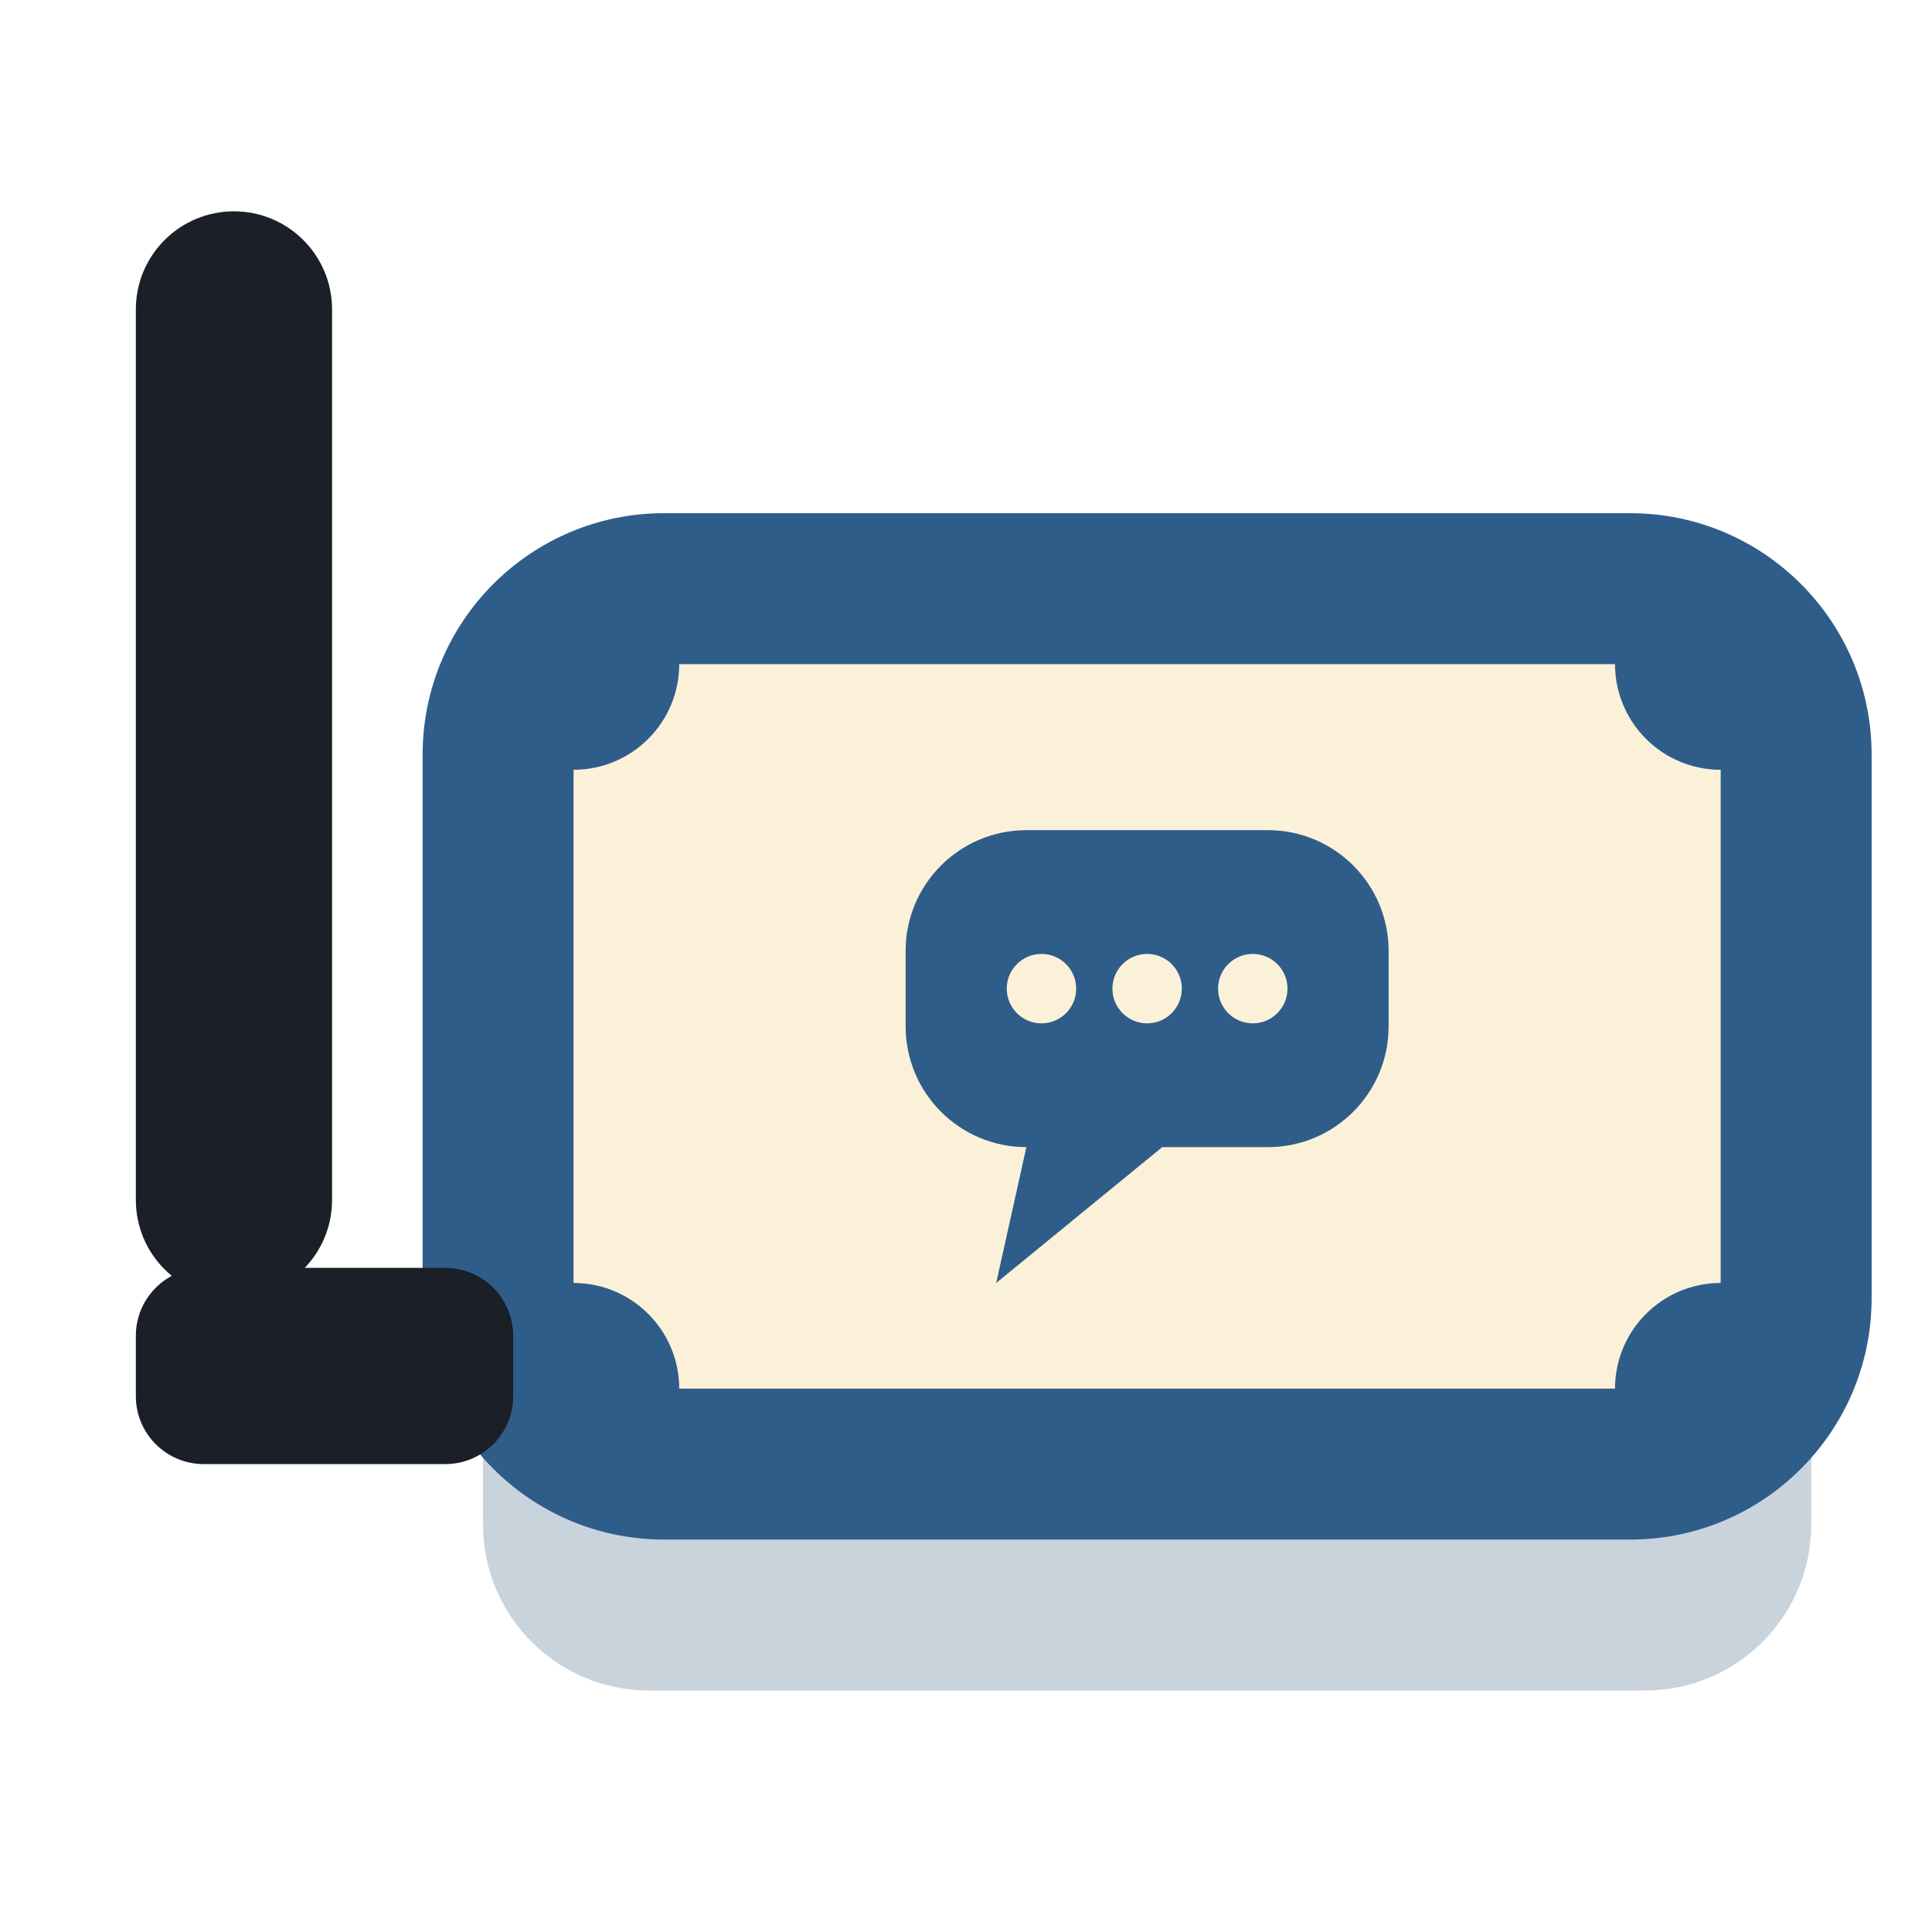
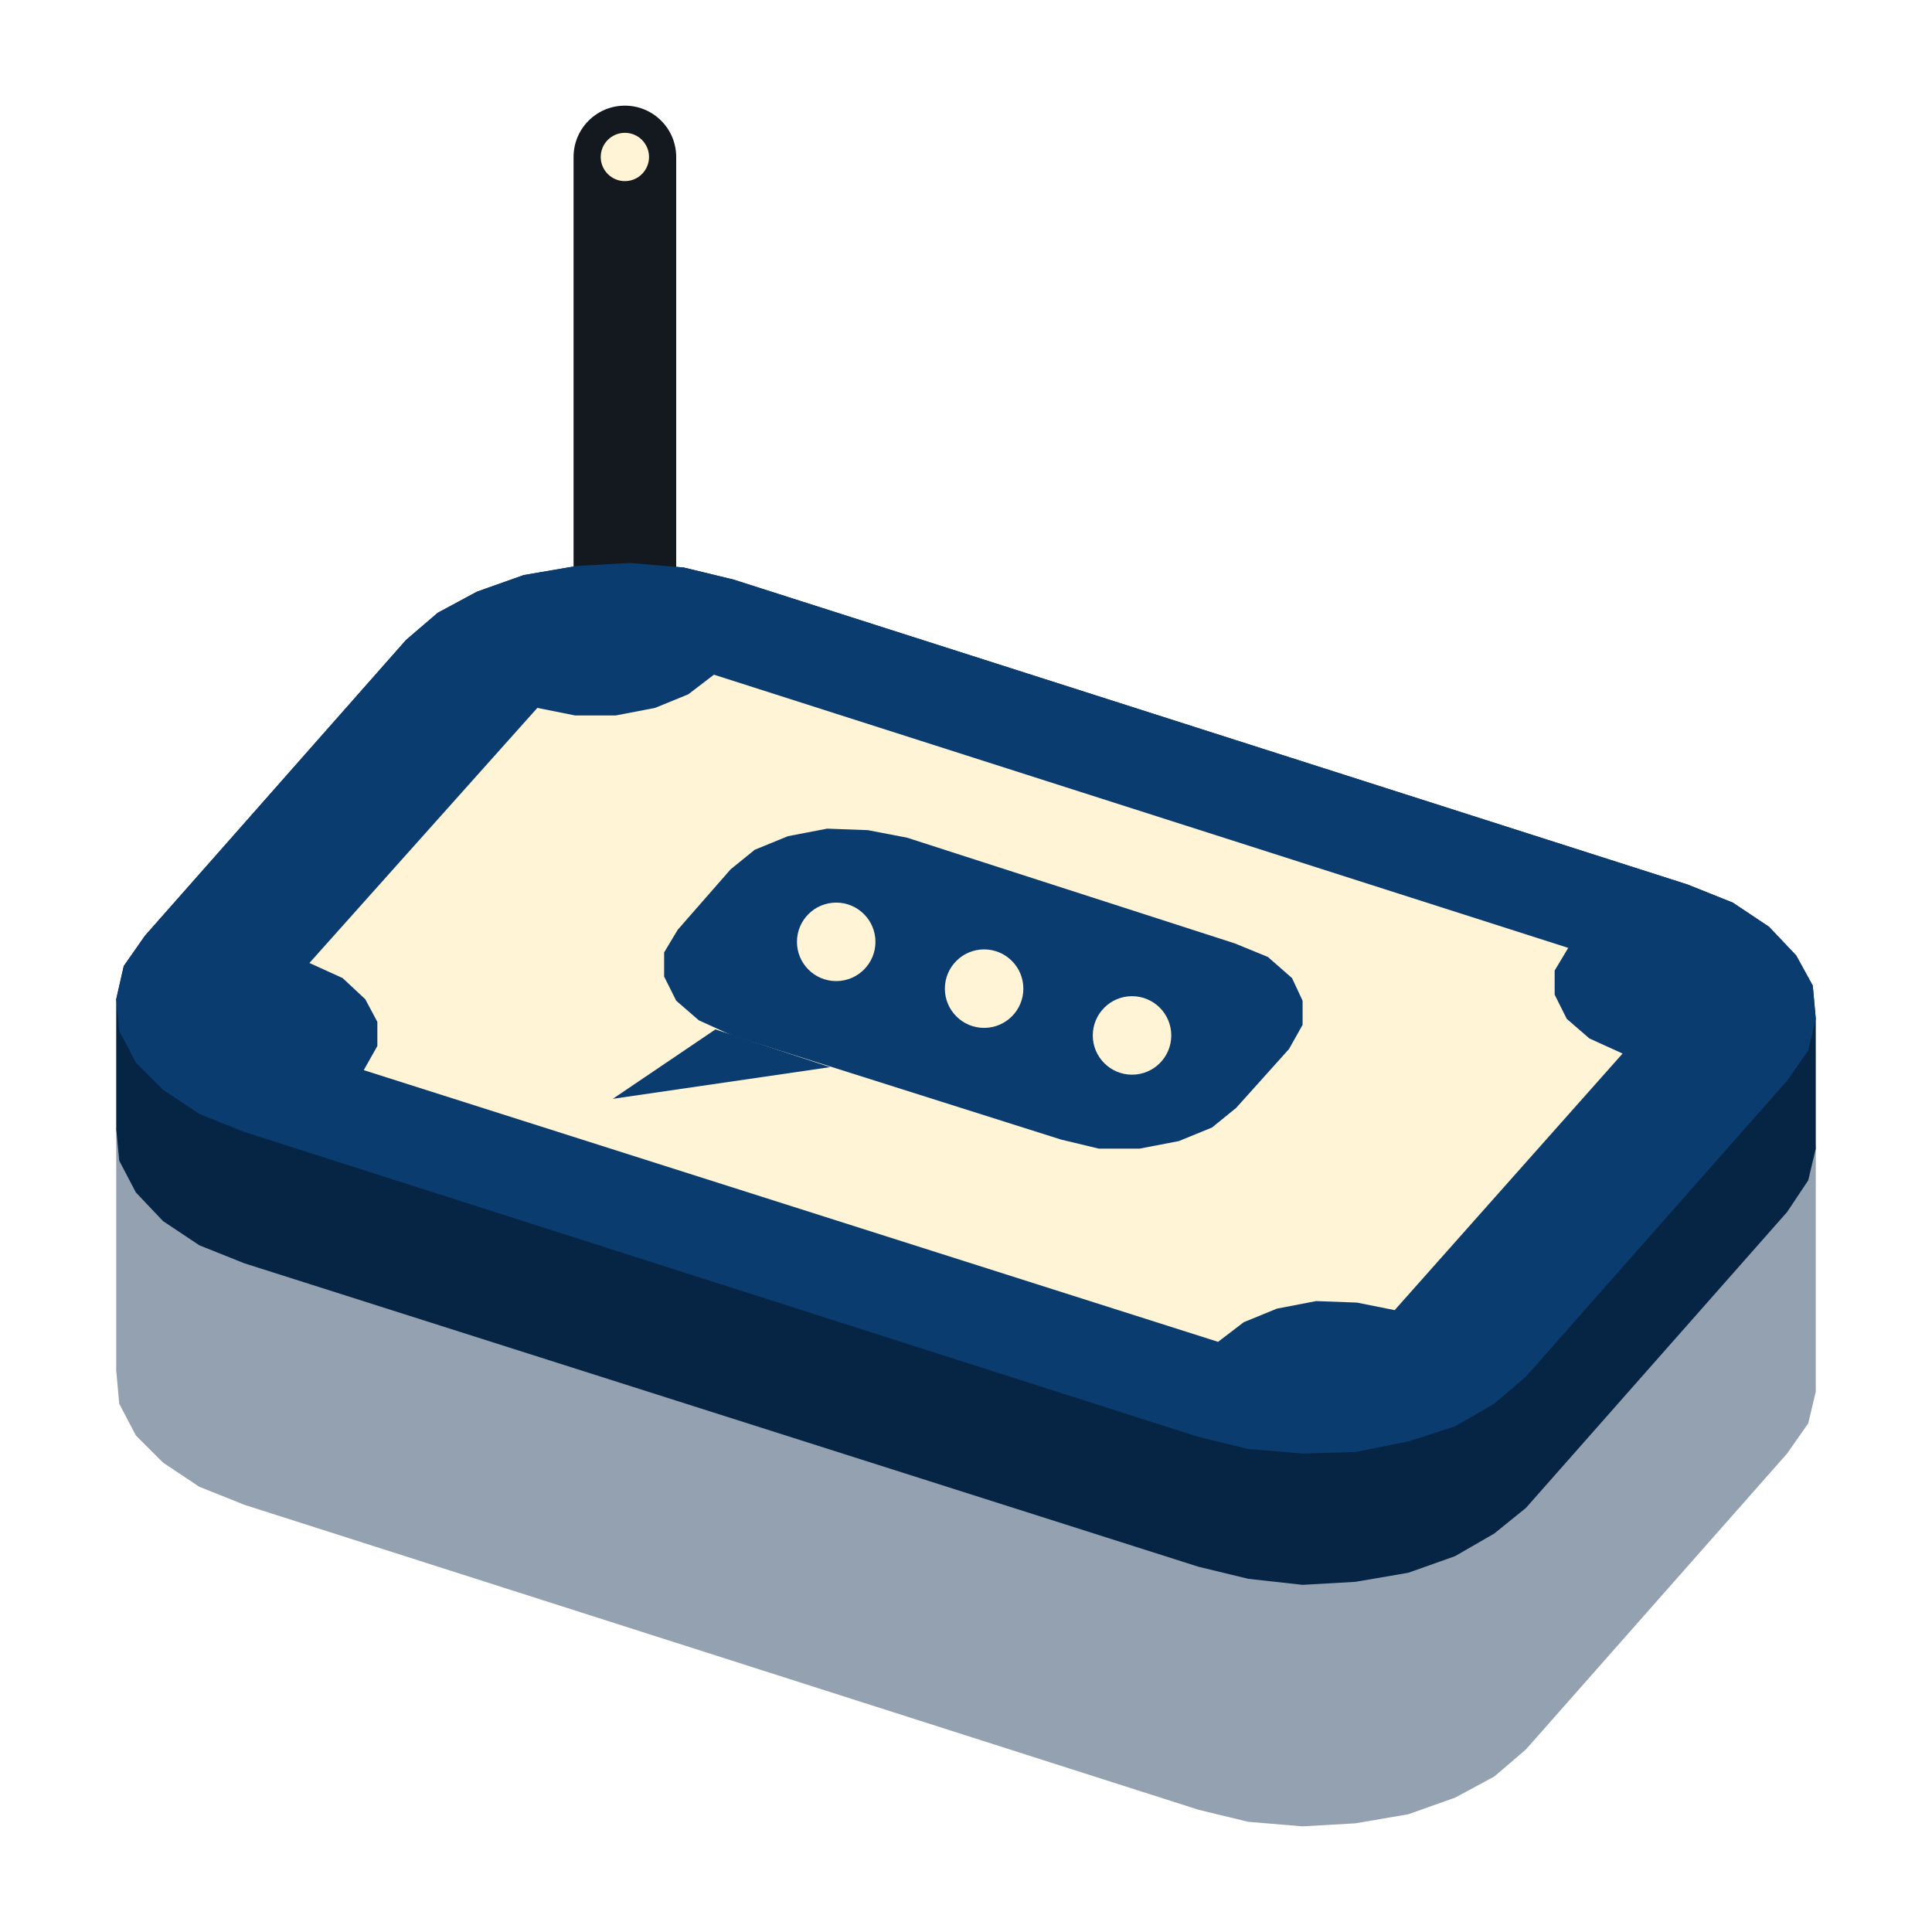
<svg xmlns="http://www.w3.org/2000/svg" viewBox="0 0 128 128" width="128" height="128" role="img" aria-label="Pager">
-   <rect x="32" y="64" width="88" height="48" rx="11" fill="#c9d3dc" />
-   <rect x="28" y="34" width="96" height="68" rx="16" fill="#2f5d8a" />
-   <path d="M45 44H107A7 7 0 0 0 114 51V85A7 7 0 0 0 107 92H45A7 7 0 0 0 38 85V51A7 7 0 0 0 45 44Z" fill="#fbf1d8" />
-   <path d="M68 55H84A8 8 0 0 1 92 63V68A8 8 0 0 1 84 76H77L66 85L68 76A8 8 0 0 1 60 68V63A8 8 0 0 1 68 55Z" fill="#2f5d8a" />
-   <circle cx="69" cy="65.5" r="2.3" fill="#fbf1d8" />
-   <circle cx="76" cy="65.5" r="2.3" fill="#fbf1d8" />
-   <circle cx="83" cy="65.5" r="2.3" fill="#fbf1d8" />
-   <rect x="9" y="14" width="13" height="72" rx="6.5" fill="#1b1f27" />
-   <rect x="9" y="84" width="25" height="13" rx="4.5" fill="#1b1f27" />
+   <rect x="38" y="7" width="6.8" height="40.7" rx="3.4" fill="#14181f" />
+   <circle cx="41.4" cy="10.4" r="1.6" fill="#fff4d6" />
+   <path d="M7.7 74.8L8.2 72.7L9.6 70.7L26.9 51.1L29 49.3L31.6 47.8L34.7 46.7L38.2 46.1L41.7 46L45.3 46.3L48.6 47.1L111.8 67.2L114.8 68.5L117.2 70L119 71.9L120.1 74L120.3 76.1L120.3 92.2L119.8 94.3L118.4 96.3L101.1 115.9L99 117.7L96.4 119.1L93.3 120.2L89.8 120.8L86.3 121L82.7 120.7L79.4 119.9L16.2 99.7L13.2 98.5L10.8 96.9L9 95.1L7.9 93L7.7 90.8Z" fill="#93a1b1" />
+   <path d="M7.7 66.2L8.2 64L9.6 62L26.9 42.4L29 40.6L31.6 39.2L34.7 38.1L38.2 37.5L41.7 37.3L45.3 37.6L48.6 38.4L111.8 58.6L114.8 59.8L117.2 61.4L119 63.3L120.1 65.3L120.3 67.5L120.3 76.1L119.8 78.2L118.4 80.3L101.1 99.9L99 101.6L96.4 103.1L93.3 104.2L89.8 104.8L86.3 105L82.7 104.6L79.4 103.8L16.2 83.7L13.2 82.5L10.8 80.9L9 79L7.9 76.9L7.7 74.8Z" fill="#062443" />
+   <path d="M111.8 58.6L114.8 59.8L117.2 61.4L119 63.3L120.1 65.3L120.3 67.5L119.8 69.6L118.4 71.6L101.1 91.2L99 93L96.4 94.5L93.3 95.5L89.8 96.2L86.3 96.3L82.7 96L79.4 95.2L16.2 75L13.2 73.8L10.8 72.2L9 70.4L7.9 68.3L7.7 66.2L8.2 64L9.6 62L26.9 42.4L29 40.6L31.6 39.2L34.7 38.1L38.2 37.5L41.7 37.3L45.3 37.6L48.6 38.4Z" fill="#0b3c6f" />
+   <path d="M103.9 62.8L103 64.3L103 65.9L103.8 67.5L105.3 68.8L107.5 69.8L92.4 86.8L89.9 86.3L87.2 86.2L84.6 86.7L82.4 87.6L80.7 88.9L24.1 70.9L25 69.3L25 67.7L24.2 66.2L22.7 64.8L20.5 63.8L35.6 46.9L38.1 47.4L40.8 47.4L43.4 46.9L45.6 46L47.3 44.7Z" fill="#fff4d6" />
+   <path d="M81.8 62.5L84 63.4L85.6 64.8L86.3 66.3L86.3 67.9L85.4 69.5L81.9 73.4L80.3 74.7L78.1 75.6L75.5 76.1L72.8 76.1L70.3 75.5L48.5 68.6L46.3 67.6L44.8 66.3L44 64.7L44 63.1L44.9 61.6L48.4 57.6L50 56.3L52.2 55.4L54.8 54.9L57.5 55L60.1 55.5Z" fill="#0b3c6f" />
+   <path d="M55 70.7L40.6 72.8L47.4 68.2Z" fill="#0b3c6f" />
+   <circle cx="55.4" cy="62.4" r="2.6" fill="#fff4d6" />
+   <circle cx="65.2" cy="65.5" r="2.6" fill="#fff4d6" />
+   <circle cx="75" cy="68.6" r="2.6" fill="#fff4d6" />
</svg>
